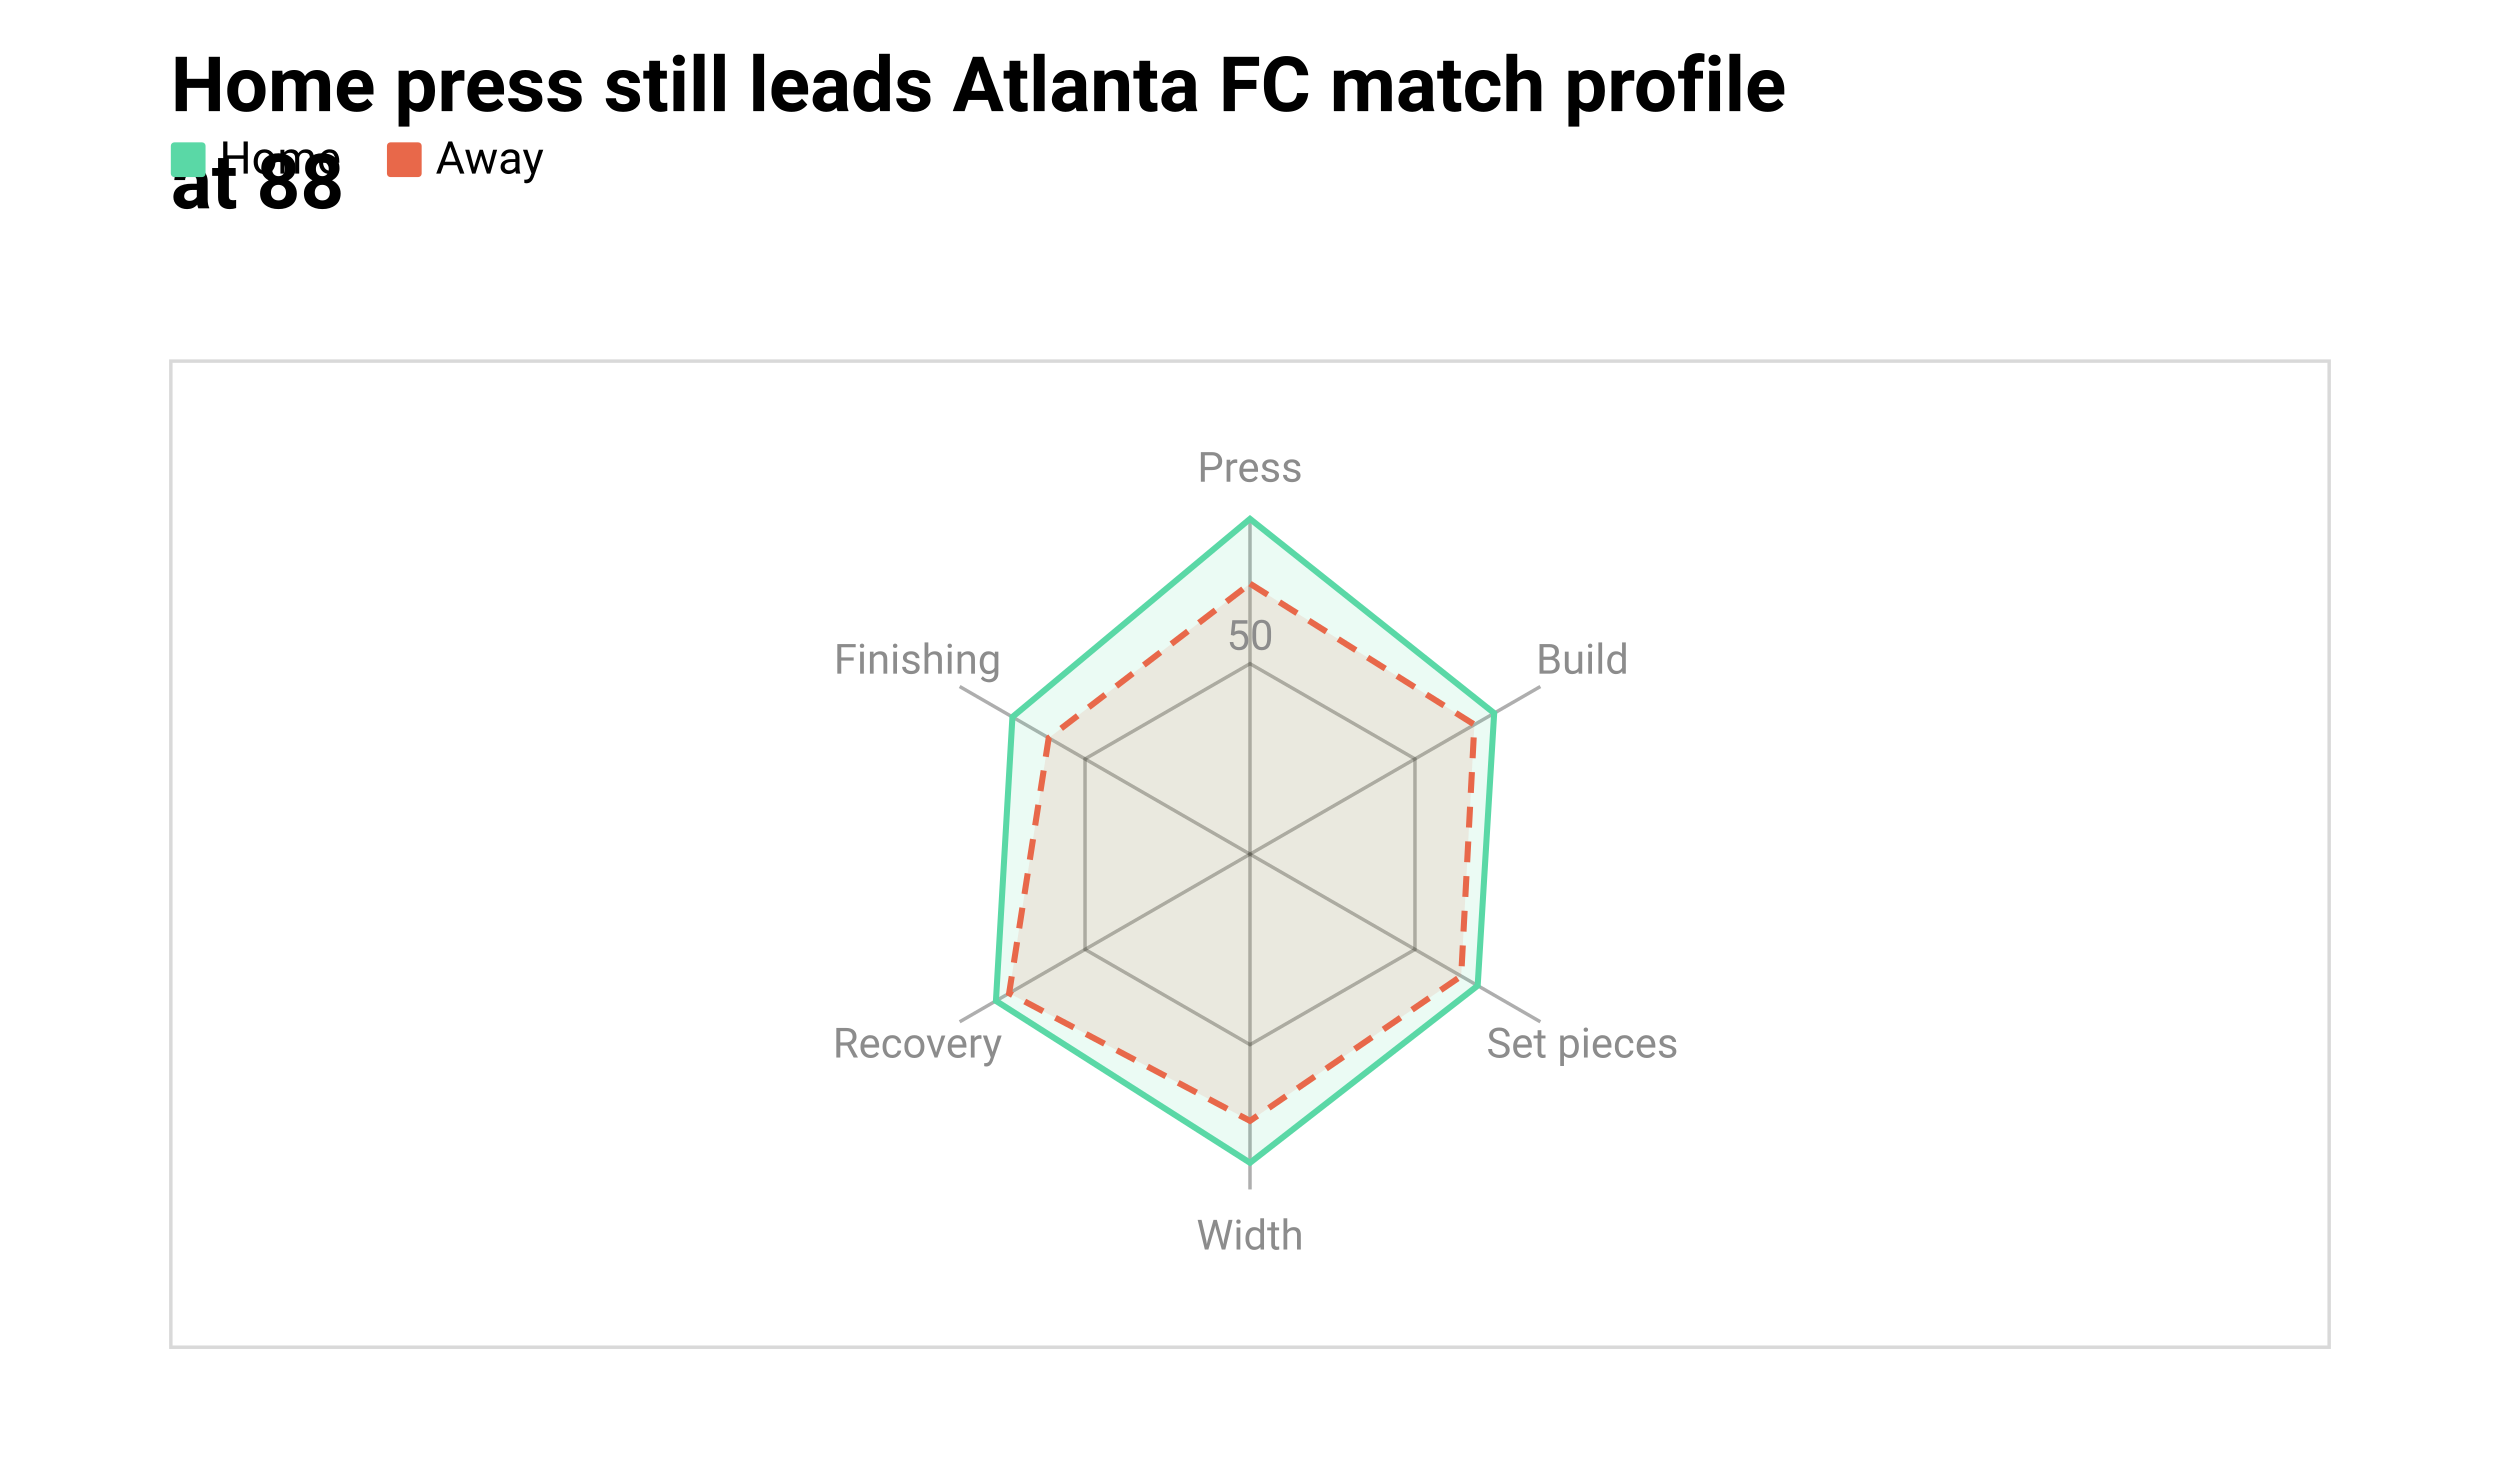
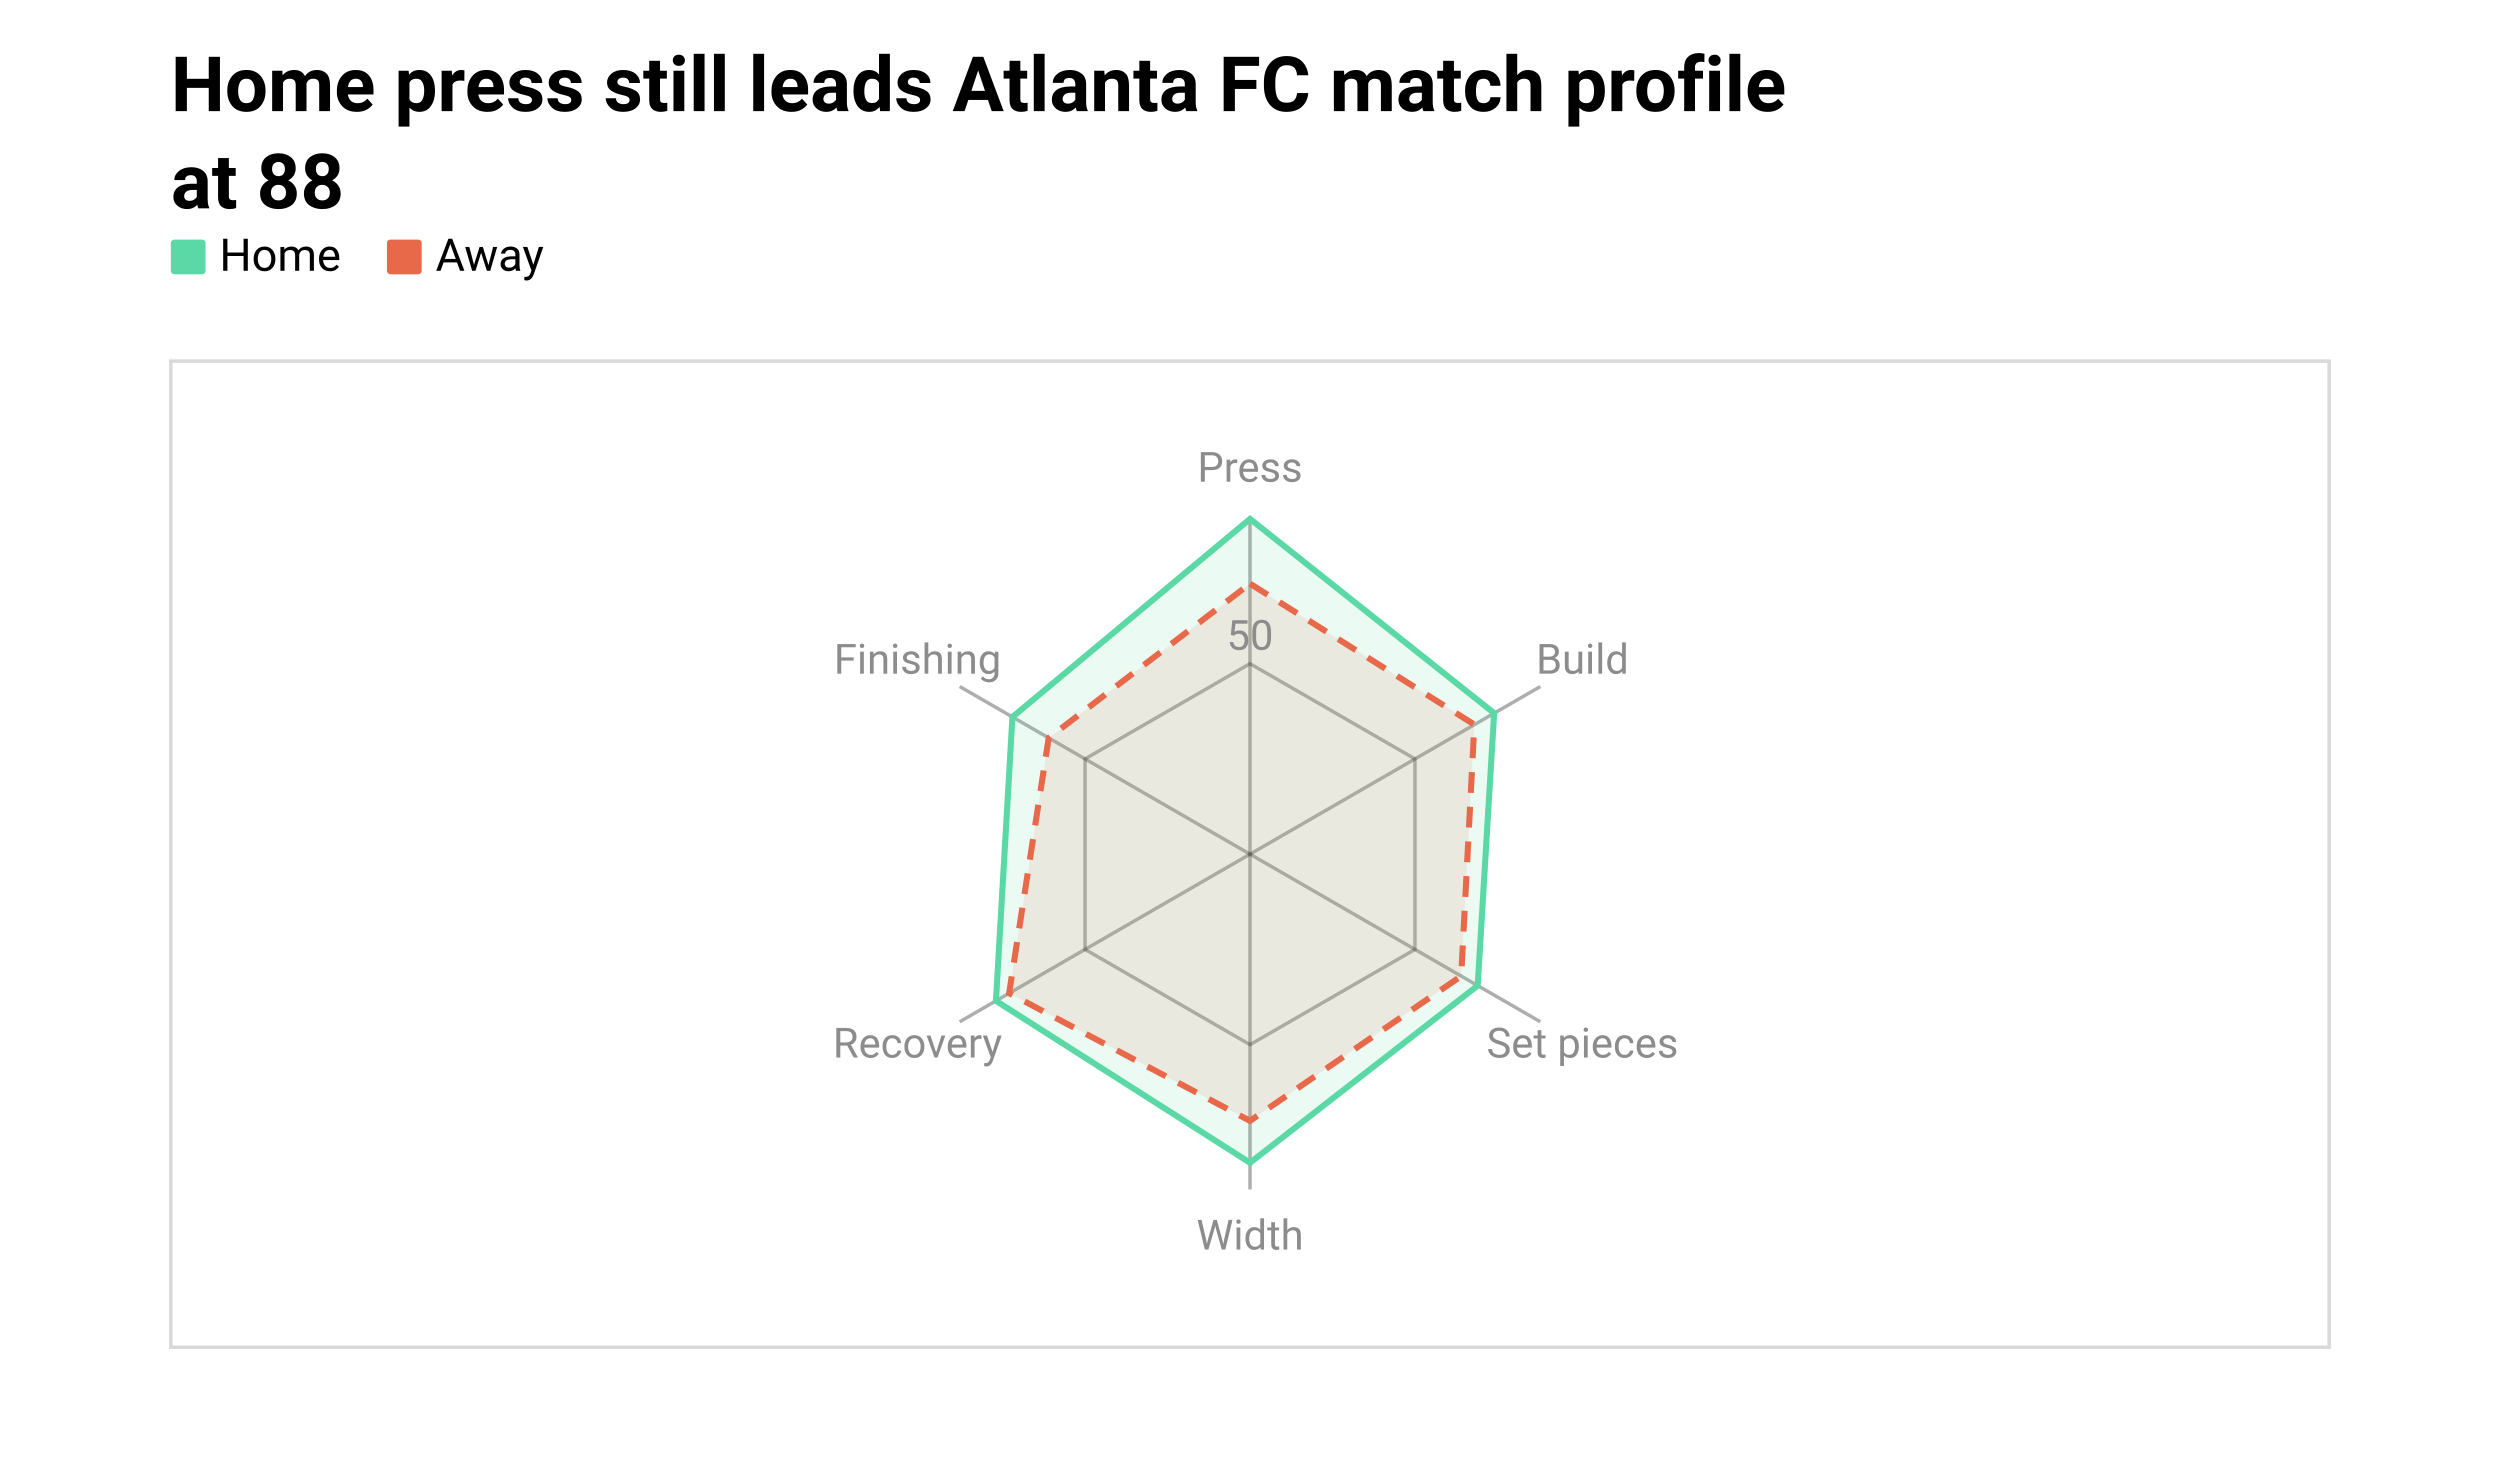
<svg xmlns="http://www.w3.org/2000/svg" width="720" height="420" viewBox="0 0 720 420" role="img" aria-label="radar chart: Home press still leads Atlanta FC match profile at 88, 12 rows, series venue" aria-labelledby="mv-36540905858b9d72-title" aria-describedby="mv-36540905858b9d72-desc" data-markvis="2" data-chart-type="radar" data-id="mv-36540905858b9d72" font-family="-apple-system, BlinkMacSystemFont, &quot;Segoe UI&quot;, Roboto, &quot;Helvetica Neue&quot;, Arial, sans-serif" font-size="12">
  <text x="49.2" y="32" text-anchor="start" font-size="22" font-weight="600" fill="#000000">
    <tspan x="49.2" dy="0">Home press still leads Atlanta FC match profile</tspan>
    <tspan x="49.2" dy="28">at 88</tspan>
  </text>
  <g font-size="13" font-weight="400" fill="#000000">
-     <rect x="49.2" y="41" width="10" height="10" fill="#5AD8A6" rx="1" />
-     <text x="63.2" y="50" data-legend="Home">Home</text>
-     <rect x="111.44" y="41" width="10" height="10" fill="#E8684A" rx="1" />
-     <text x="125.44" y="50" data-legend="Away">Away</text>
+     <rect x="49.2" y="69" width="10" height="10" fill="#5AD8A6" rx="1" />
+     <text x="63.2" y="78" data-legend="Home">Home</text>
+     <rect x="111.44" y="69" width="10" height="10" fill="#E8684A" rx="1" />
+     <text x="125.44" y="78" data-legend="Away">Away</text>
  </g>
  <rect x="49.2" y="104" width="621.6" height="284" fill="none" stroke="#d9d9d9" stroke-width="1" data-plot-border="1" />
  <g fill="none" stroke="#000000" stroke-opacity="0.32" stroke-width="1" data-radar-grid="1">
    <path d="M360 191.14 L407.51 218.57 L407.51 273.43 L360 300.86 L312.49 273.43 L312.49 218.57 Z" />
    <line x1="360" y1="246" x2="360" y2="149.44" />
    <line x1="360" y1="246" x2="443.62" y2="197.72" />
    <line x1="360" y1="246" x2="443.62" y2="294.28" />
    <line x1="360" y1="246" x2="360" y2="342.56" />
    <line x1="360" y1="246" x2="276.38" y2="294.28" />
    <line x1="360" y1="246" x2="276.38" y2="197.72" />
  </g>
  <g data-radar="1">
    <path d="M360 149.44 L430.32 205.4 L425.57 283.86 L360 334.88 L286.83 288.25 L291.58 206.5 Z" fill="#5AD8A6" fill-opacity="0.12" stroke="#5AD8A6" stroke-width="1.75" data-series="Home" />
    <path d="M360 168.09 L424.62 208.69 L420.82 281.11 L360 322.81 L290.63 286.05 L302.03 212.53 Z" fill="#E8684A" fill-opacity="0.12" stroke="#E8684A" stroke-width="1.75" stroke-dasharray="6 4" data-series="Away" />
  </g>
  <g fill="#8C8C8C" font-size="12" font-weight="400">
    <text x="360" y="135.44" text-anchor="middle" dominant-baseline="middle" data-spoke="Press">Press</text>
    <text x="455.75" y="190.72" text-anchor="middle" dominant-baseline="middle" data-spoke="Build">Build</text>
    <text x="455.75" y="301.28" text-anchor="middle" dominant-baseline="middle" data-spoke="Set pieces">Set pieces</text>
    <text x="360" y="356.56" text-anchor="middle" dominant-baseline="middle" data-spoke="Width">Width</text>
    <text x="264.25" y="301.28" text-anchor="middle" dominant-baseline="middle" data-spoke="Recovery">Recovery</text>
    <text x="264.25" y="190.72" text-anchor="middle" dominant-baseline="middle" data-spoke="Finishing">Finishing</text>
    <text x="360" y="187.14" text-anchor="middle" font-size="12" fill="#8C8C8C" data-radar-tick="50">50</text>
  </g>
</svg>
